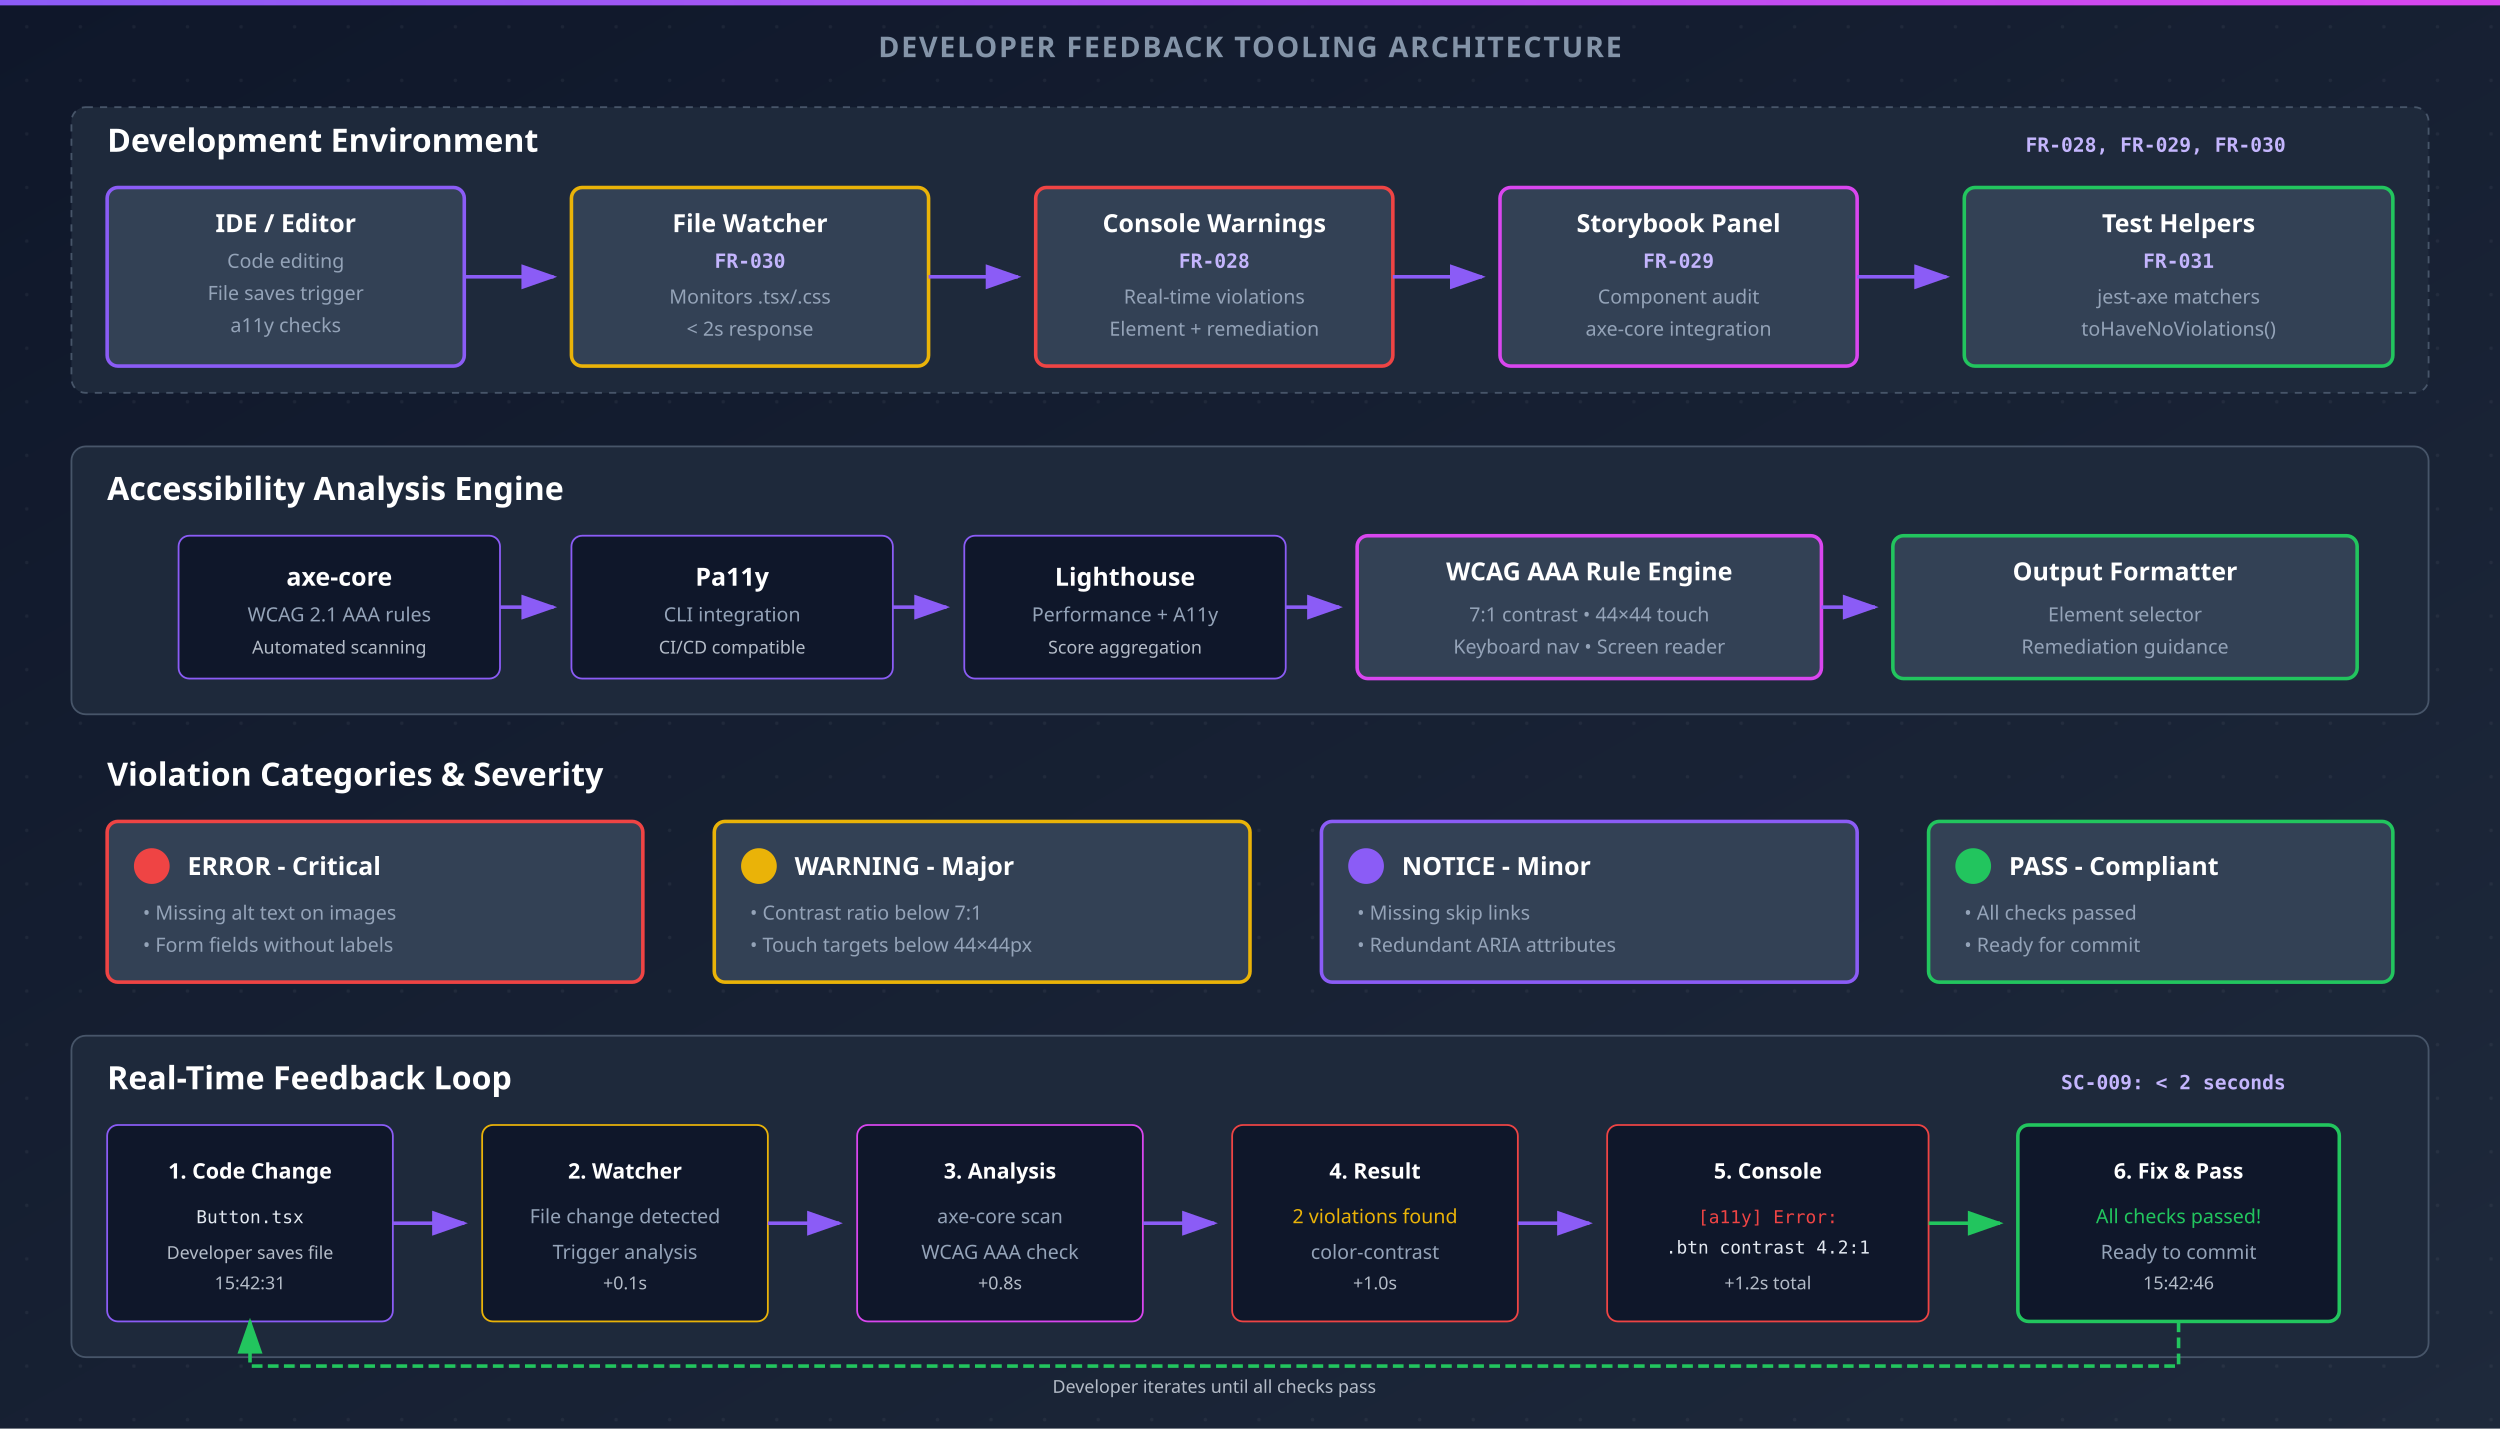
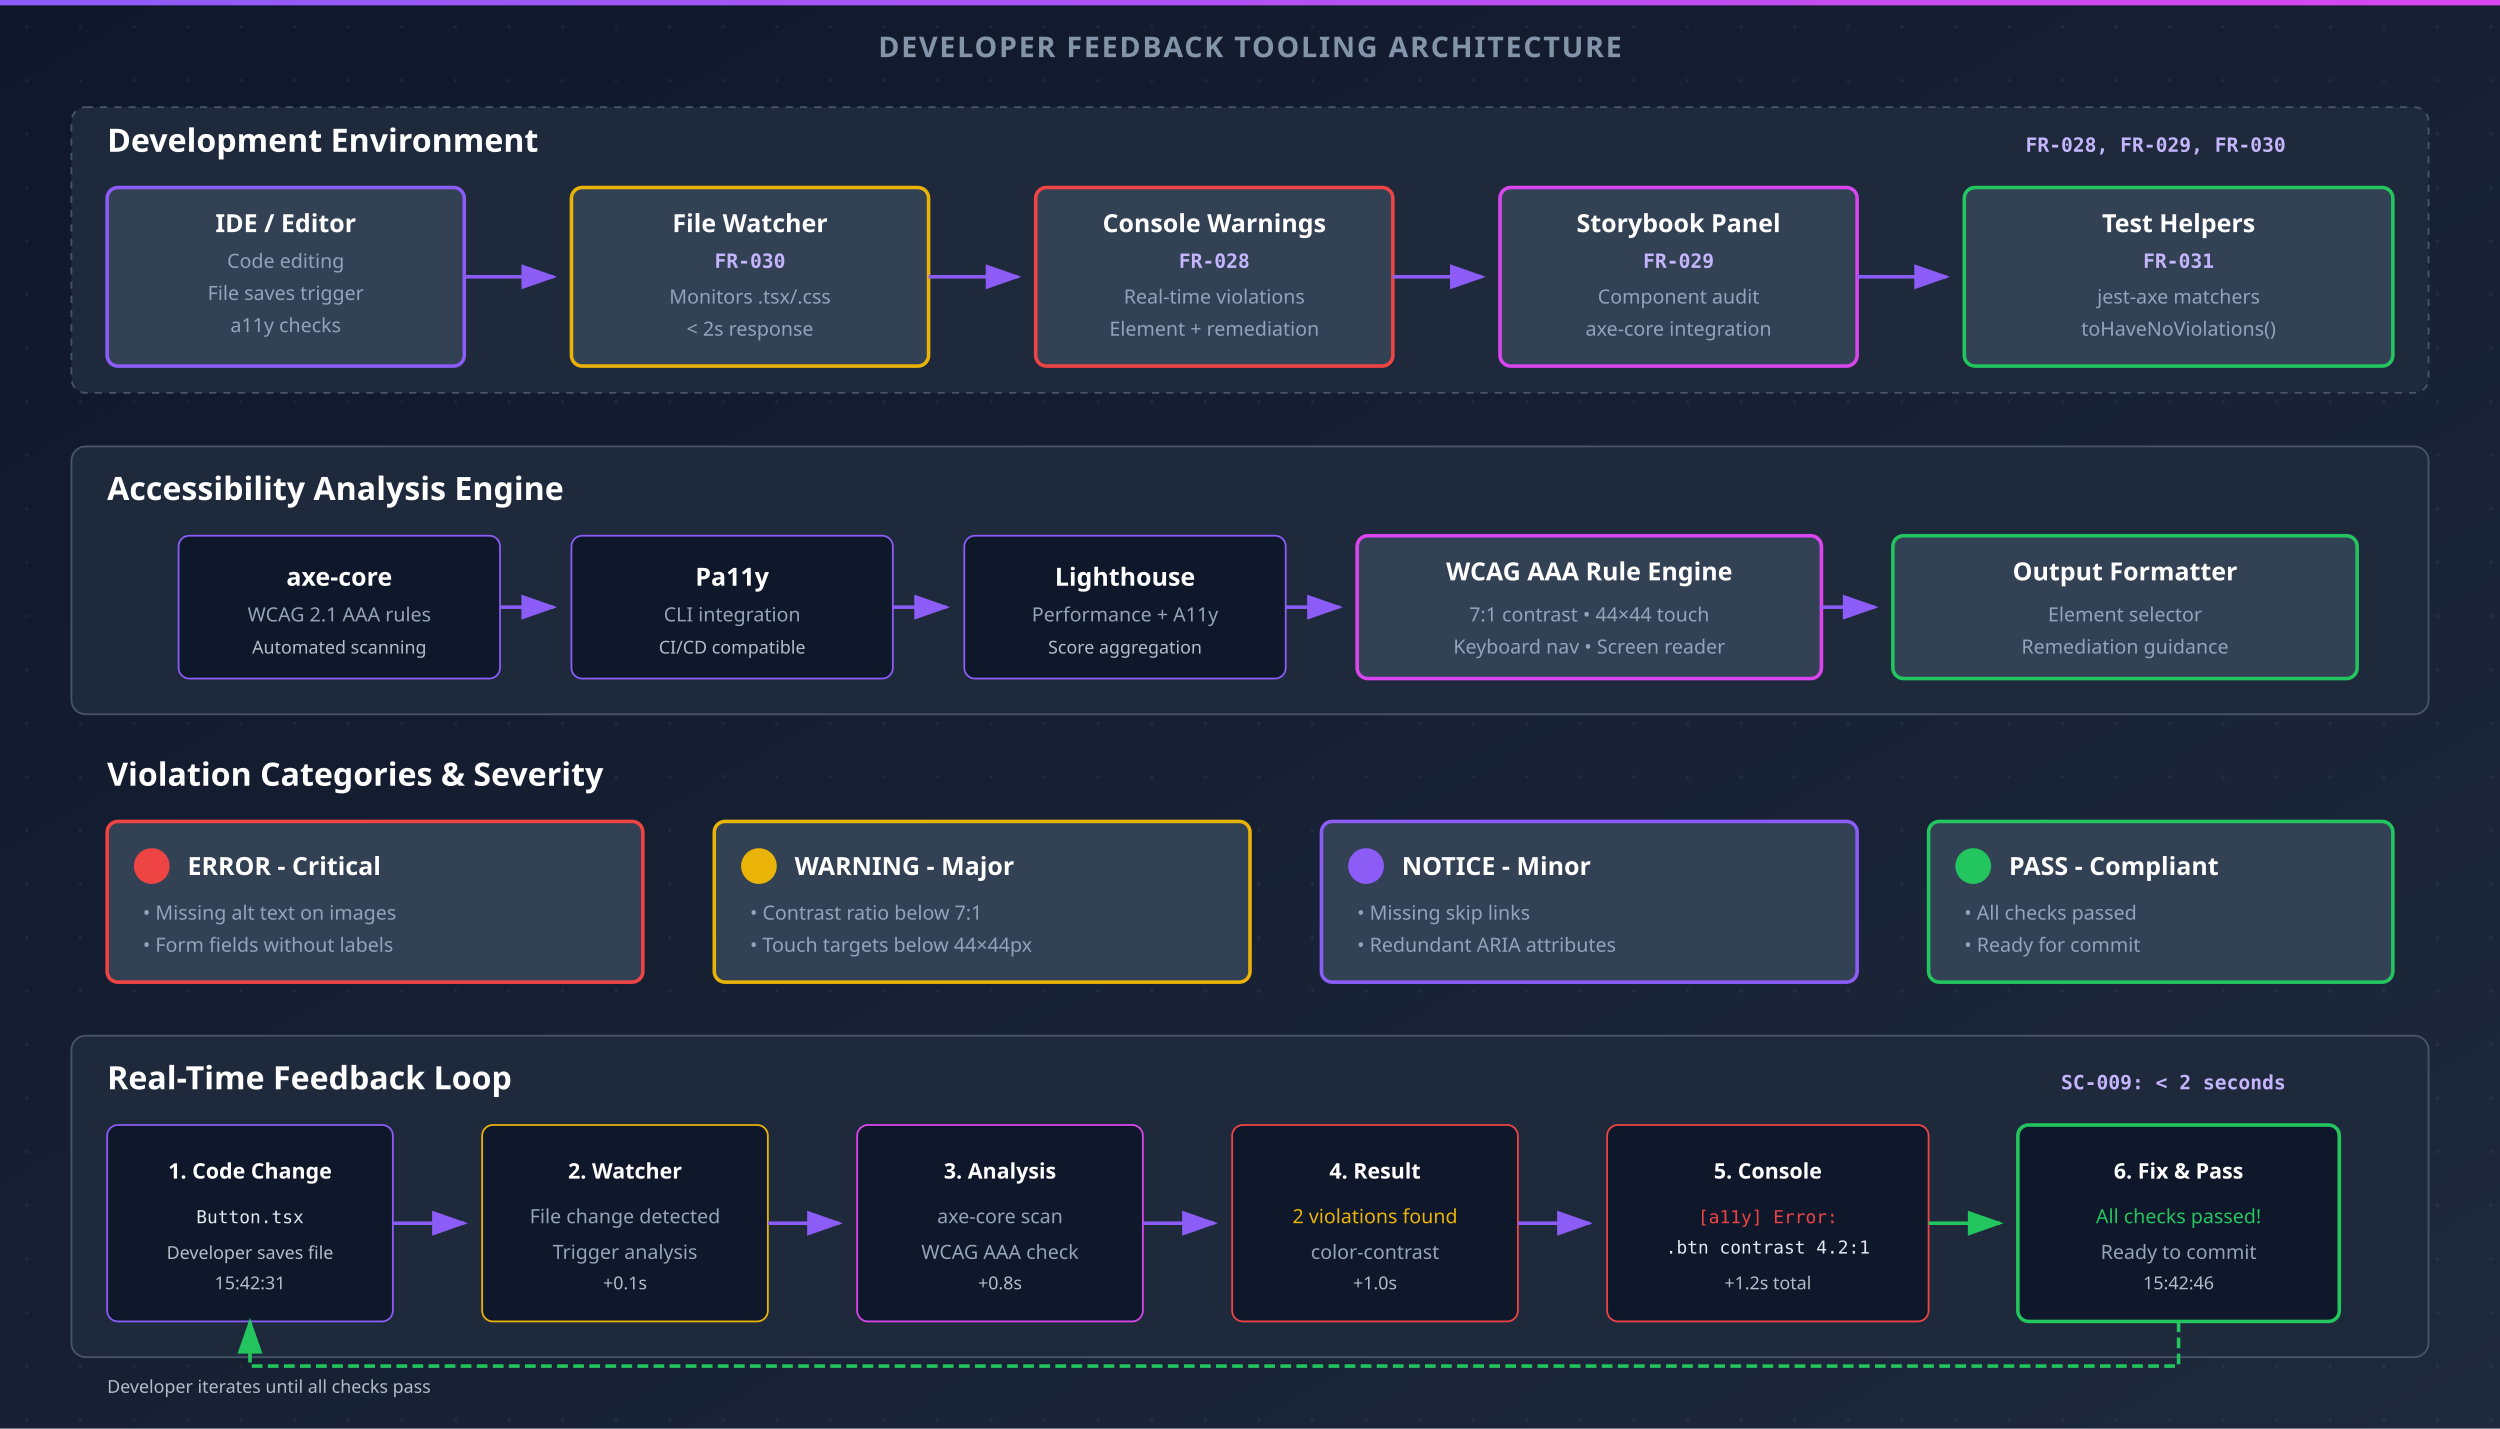
<svg xmlns="http://www.w3.org/2000/svg" viewBox="0 0 1400 800" width="1400" height="800">
  <defs>
    <linearGradient id="bgGrad" x1="0%" y1="0%" x2="100%" y2="100%">
      <stop offset="0%" style="stop-color:#0f172a" />
      <stop offset="100%" style="stop-color:#1e293b" />
    </linearGradient>
    <linearGradient id="accentGrad" x1="0%" y1="0%" x2="100%" y2="0%">
      <stop offset="0%" style="stop-color:#8b5cf6" />
      <stop offset="100%" style="stop-color:#d946ef" />
    </linearGradient>
    <marker id="arrowhead" markerWidth="10" markerHeight="7" refX="9" refY="3.5" orient="auto">
      <polygon points="0 0, 10 3.5, 0 7" fill="#8b5cf6" />
    </marker>
    <marker id="arrowhead-green" markerWidth="10" markerHeight="7" refX="9" refY="3.5" orient="auto">
      <polygon points="0 0, 10 3.5, 0 7" fill="#22c55e" />
    </marker>
    <style>
      .heading-lg { fill: #ffffff; font-family: system-ui, sans-serif; font-size: 18px; font-weight: bold; }
      .heading { fill: #ffffff; font-family: system-ui, sans-serif; font-size: 14px; font-weight: bold; }
      .heading-sm { fill: #ffffff; font-family: system-ui, sans-serif; font-size: 12px; font-weight: bold; }
      .text-md { fill: #cbd5e1; font-family: system-ui, sans-serif; font-size: 12px; }
      .text-sm { fill: #94a3b8; font-family: system-ui, sans-serif; font-size: 11px; }
      .text-muted { fill: #b4bcc8; font-family: system-ui, sans-serif; font-size: 10px; }
      .annotation { fill: #c4b5fd; font-family: monospace; font-size: 11px; font-weight: bold; }
      .code { fill: #e2e8f0; font-family: monospace; font-size: 10px; }
    </style>
  </defs>
  <rect width="1400" height="800" fill="url(#bgGrad)" />
  <g opacity="0.05">
    <pattern id="dots" width="30" height="30" patternUnits="userSpaceOnUse">
      <circle cx="15" cy="15" r="1" fill="#fff" />
    </pattern>
    <rect width="1400" height="800" fill="url(#dots)" />
  </g>
  <rect x="0" y="0" width="1400" height="3" fill="url(#accentGrad)" />
  <text x="700" y="32" text-anchor="middle" font-family="system-ui, sans-serif" font-size="16" font-weight="600" fill="#8494a8" letter-spacing="1">DEVELOPER FEEDBACK TOOLING ARCHITECTURE</text>
  <rect x="40" y="60" width="1320" height="160" rx="8" fill="#1e293b" stroke="#475569" stroke-dasharray="4,4" />
  <text x="60" y="85" class="heading-lg">Development Environment</text>
  <text x="1280" y="85" class="annotation" text-anchor="end">FR-028, FR-029, FR-030</text>
  <rect x="60" y="105" width="200" height="100" rx="6" fill="#334155" stroke="#8b5cf6" stroke-width="2" />
  <text x="160" y="130" text-anchor="middle" class="heading">IDE / Editor</text>
  <text x="160" y="150" text-anchor="middle" class="text-sm">Code editing</text>
  <text x="160" y="168" text-anchor="middle" class="text-sm">File saves trigger</text>
  <text x="160" y="186" text-anchor="middle" class="text-sm">a11y checks</text>
  <rect x="320" y="105" width="200" height="100" rx="6" fill="#334155" stroke="#eab308" stroke-width="2" />
  <text x="420" y="130" text-anchor="middle" class="heading">File Watcher</text>
  <text x="420" y="150" text-anchor="middle" class="annotation">FR-030</text>
  <text x="420" y="170" text-anchor="middle" class="text-sm">Monitors .tsx/.css</text>
  <text x="420" y="188" text-anchor="middle" class="text-sm">&lt; 2s response</text>
  <rect x="580" y="105" width="200" height="100" rx="6" fill="#334155" stroke="#ef4444" stroke-width="2" />
  <text x="680" y="130" text-anchor="middle" class="heading">Console Warnings</text>
  <text x="680" y="150" text-anchor="middle" class="annotation">FR-028</text>
  <text x="680" y="170" text-anchor="middle" class="text-sm">Real-time violations</text>
  <text x="680" y="188" text-anchor="middle" class="text-sm">Element + remediation</text>
  <rect x="840" y="105" width="200" height="100" rx="6" fill="#334155" stroke="#d946ef" stroke-width="2" />
  <text x="940" y="130" text-anchor="middle" class="heading">Storybook Panel</text>
  <text x="940" y="150" text-anchor="middle" class="annotation">FR-029</text>
  <text x="940" y="170" text-anchor="middle" class="text-sm">Component audit</text>
  <text x="940" y="188" text-anchor="middle" class="text-sm">axe-core integration</text>
  <rect x="1100" y="105" width="240" height="100" rx="6" fill="#334155" stroke="#22c55e" stroke-width="2" />
  <text x="1220" y="130" text-anchor="middle" class="heading">Test Helpers</text>
  <text x="1220" y="150" text-anchor="middle" class="annotation">FR-031</text>
  <text x="1220" y="170" text-anchor="middle" class="text-sm">jest-axe matchers</text>
  <text x="1220" y="188" text-anchor="middle" class="text-sm">toHaveNoViolations()</text>
  <path d="M 260 155 L 310 155" stroke="#8b5cf6" stroke-width="2" marker-end="url(#arrowhead)" />
  <path d="M 520 155 L 570 155" stroke="#8b5cf6" stroke-width="2" marker-end="url(#arrowhead)" />
  <path d="M 780 155 L 830 155" stroke="#8b5cf6" stroke-width="2" marker-end="url(#arrowhead)" />
  <path d="M 1040 155 L 1090 155" stroke="#8b5cf6" stroke-width="2" marker-end="url(#arrowhead)" />
  <rect x="40" y="250" width="1320" height="150" rx="8" fill="#1e293b" stroke="#475569" />
  <text x="60" y="280" class="heading-lg">Accessibility Analysis Engine</text>
  <rect x="100" y="300" width="180" height="80" rx="6" fill="#0f172a" stroke="#8b5cf6" />
  <text x="190" y="328" text-anchor="middle" class="heading">axe-core</text>
  <text x="190" y="348" text-anchor="middle" class="text-sm">WCAG 2.1 AAA rules</text>
  <text x="190" y="366" text-anchor="middle" class="text-muted">Automated scanning</text>
  <rect x="320" y="300" width="180" height="80" rx="6" fill="#0f172a" stroke="#8b5cf6" />
  <text x="410" y="328" text-anchor="middle" class="heading">Pa11y</text>
  <text x="410" y="348" text-anchor="middle" class="text-sm">CLI integration</text>
  <text x="410" y="366" text-anchor="middle" class="text-muted">CI/CD compatible</text>
  <rect x="540" y="300" width="180" height="80" rx="6" fill="#0f172a" stroke="#8b5cf6" />
  <text x="630" y="328" text-anchor="middle" class="heading">Lighthouse</text>
  <text x="630" y="348" text-anchor="middle" class="text-sm">Performance + A11y</text>
  <text x="630" y="366" text-anchor="middle" class="text-muted">Score aggregation</text>
  <rect x="760" y="300" width="260" height="80" rx="6" fill="#334155" stroke="#d946ef" stroke-width="2" />
  <text x="890" y="325" text-anchor="middle" class="heading">WCAG AAA Rule Engine</text>
  <text x="890" y="348" text-anchor="middle" class="text-sm">7:1 contrast • 44×44 touch</text>
  <text x="890" y="366" text-anchor="middle" class="text-sm">Keyboard nav • Screen reader</text>
  <rect x="1060" y="300" width="260" height="80" rx="6" fill="#334155" stroke="#22c55e" stroke-width="2" />
  <text x="1190" y="325" text-anchor="middle" class="heading">Output Formatter</text>
  <text x="1190" y="348" text-anchor="middle" class="text-sm">Element selector</text>
  <text x="1190" y="366" text-anchor="middle" class="text-sm">Remediation guidance</text>
  <path d="M 280 340 L 310 340" stroke="#8b5cf6" stroke-width="2" marker-end="url(#arrowhead)" />
  <path d="M 500 340 L 530 340" stroke="#8b5cf6" stroke-width="2" marker-end="url(#arrowhead)" />
  <path d="M 720 340 L 750 340" stroke="#8b5cf6" stroke-width="2" marker-end="url(#arrowhead)" />
  <path d="M 1020 340 L 1050 340" stroke="#8b5cf6" stroke-width="2" marker-end="url(#arrowhead)" />
  <text x="60" y="440" class="heading-lg">Violation Categories &amp; Severity</text>
  <rect x="60" y="460" width="300" height="90" rx="6" fill="#334155" stroke="#ef4444" stroke-width="2" />
  <circle cx="85" cy="485" r="10" fill="#ef4444" />
  <text x="105" y="490" class="heading">ERROR - Critical</text>
  <text x="80" y="515" class="text-sm">• Missing alt text on images</text>
  <text x="80" y="533" class="text-sm">• Form fields without labels</text>
  <rect x="400" y="460" width="300" height="90" rx="6" fill="#334155" stroke="#eab308" stroke-width="2" />
  <circle cx="425" cy="485" r="10" fill="#eab308" />
  <text x="445" y="490" class="heading">WARNING - Major</text>
  <text x="420" y="515" class="text-sm">• Contrast ratio below 7:1</text>
  <text x="420" y="533" class="text-sm">• Touch targets below 44×44px</text>
  <rect x="740" y="460" width="300" height="90" rx="6" fill="#334155" stroke="#8b5cf6" stroke-width="2" />
  <circle cx="765" cy="485" r="10" fill="#8b5cf6" />
  <text x="785" y="490" class="heading">NOTICE - Minor</text>
  <text x="760" y="515" class="text-sm">• Missing skip links</text>
  <text x="760" y="533" class="text-sm">• Redundant ARIA attributes</text>
  <rect x="1080" y="460" width="260" height="90" rx="6" fill="#334155" stroke="#22c55e" stroke-width="2" />
  <circle cx="1105" cy="485" r="10" fill="#22c55e" />
  <text x="1125" y="490" class="heading">PASS - Compliant</text>
  <text x="1100" y="515" class="text-sm">• All checks passed</text>
  <text x="1100" y="533" class="text-sm">• Ready for commit</text>
  <rect x="40" y="580" width="1320" height="180" rx="8" fill="#1e293b" stroke="#475569" />
  <text x="60" y="610" class="heading-lg">Real-Time Feedback Loop</text>
  <text x="1280" y="610" class="annotation" text-anchor="end">SC-009: &lt; 2 seconds</text>
  <rect x="60" y="630" width="160" height="110" rx="6" fill="#0f172a" stroke="#8b5cf6" />
  <text x="140" y="660" text-anchor="middle" class="heading-sm">1. Code Change</text>
  <text x="140" y="685" text-anchor="middle" class="code">Button.tsx</text>
  <text x="140" y="705" text-anchor="middle" class="text-muted">Developer saves file</text>
  <text x="140" y="722" text-anchor="middle" class="text-muted">15:42:31</text>
  <rect x="270" y="630" width="160" height="110" rx="6" fill="#0f172a" stroke="#eab308" />
  <text x="350" y="660" text-anchor="middle" class="heading-sm">2. Watcher</text>
  <text x="350" y="685" text-anchor="middle" class="text-sm">File change detected</text>
  <text x="350" y="705" text-anchor="middle" class="text-sm">Trigger analysis</text>
  <text x="350" y="722" text-anchor="middle" class="text-muted">+0.1s</text>
  <rect x="480" y="630" width="160" height="110" rx="6" fill="#0f172a" stroke="#d946ef" />
  <text x="560" y="660" text-anchor="middle" class="heading-sm">3. Analysis</text>
  <text x="560" y="685" text-anchor="middle" class="text-sm">axe-core scan</text>
  <text x="560" y="705" text-anchor="middle" class="text-sm">WCAG AAA check</text>
  <text x="560" y="722" text-anchor="middle" class="text-muted">+0.8s</text>
  <rect x="690" y="630" width="160" height="110" rx="6" fill="#0f172a" stroke="#ef4444" />
  <text x="770" y="660" text-anchor="middle" class="heading-sm">4. Result</text>
  <text x="770" y="685" text-anchor="middle" fill="#eab308" font-family="system-ui" font-size="11">2 violations found</text>
  <text x="770" y="705" text-anchor="middle" class="text-sm">color-contrast</text>
  <text x="770" y="722" text-anchor="middle" class="text-muted">+1.0s</text>
  <rect x="900" y="630" width="180" height="110" rx="6" fill="#0f172a" stroke="#ef4444" />
  <text x="990" y="660" text-anchor="middle" class="heading-sm">5. Console</text>
  <text x="990" y="685" text-anchor="middle" fill="#ef4444" font-family="monospace" font-size="10">[a11y] Error:</text>
  <text x="990" y="702" text-anchor="middle" class="code">.btn contrast 4.2:1</text>
  <text x="990" y="722" text-anchor="middle" class="text-muted">+1.2s total</text>
  <rect x="1130" y="630" width="180" height="110" rx="6" fill="#0f172a" stroke="#22c55e" stroke-width="2" />
  <text x="1220" y="660" text-anchor="middle" class="heading-sm">6. Fix &amp; Pass</text>
  <text x="1220" y="685" text-anchor="middle" fill="#22c55e" font-family="system-ui" font-size="11">All checks passed!</text>
  <text x="1220" y="705" text-anchor="middle" class="text-sm">Ready to commit</text>
  <text x="1220" y="722" text-anchor="middle" class="text-muted">15:42:46</text>
  <path d="M 220 685 L 260 685" stroke="#8b5cf6" stroke-width="2" marker-end="url(#arrowhead)" />
  <path d="M 430 685 L 470 685" stroke="#8b5cf6" stroke-width="2" marker-end="url(#arrowhead)" />
  <path d="M 640 685 L 680 685" stroke="#8b5cf6" stroke-width="2" marker-end="url(#arrowhead)" />
  <path d="M 850 685 L 890 685" stroke="#8b5cf6" stroke-width="2" marker-end="url(#arrowhead)" />
  <path d="M 1080 685 L 1120 685" stroke="#22c55e" stroke-width="2" marker-end="url(#arrowhead-green)" />
  <path d="M 1220 740 L 1220 765 L 140 765 L 140 740" stroke="#22c55e" stroke-width="2" stroke-dasharray="6,3" fill="none" marker-end="url(#arrowhead-green)" />
-   <text x="680" y="780" text-anchor="middle" class="text-muted">Developer iterates until all checks pass</text>
+   <text x="60" y="780" text-anchor="start" class="text-muted">Developer iterates until all checks pass</text>
</svg>
